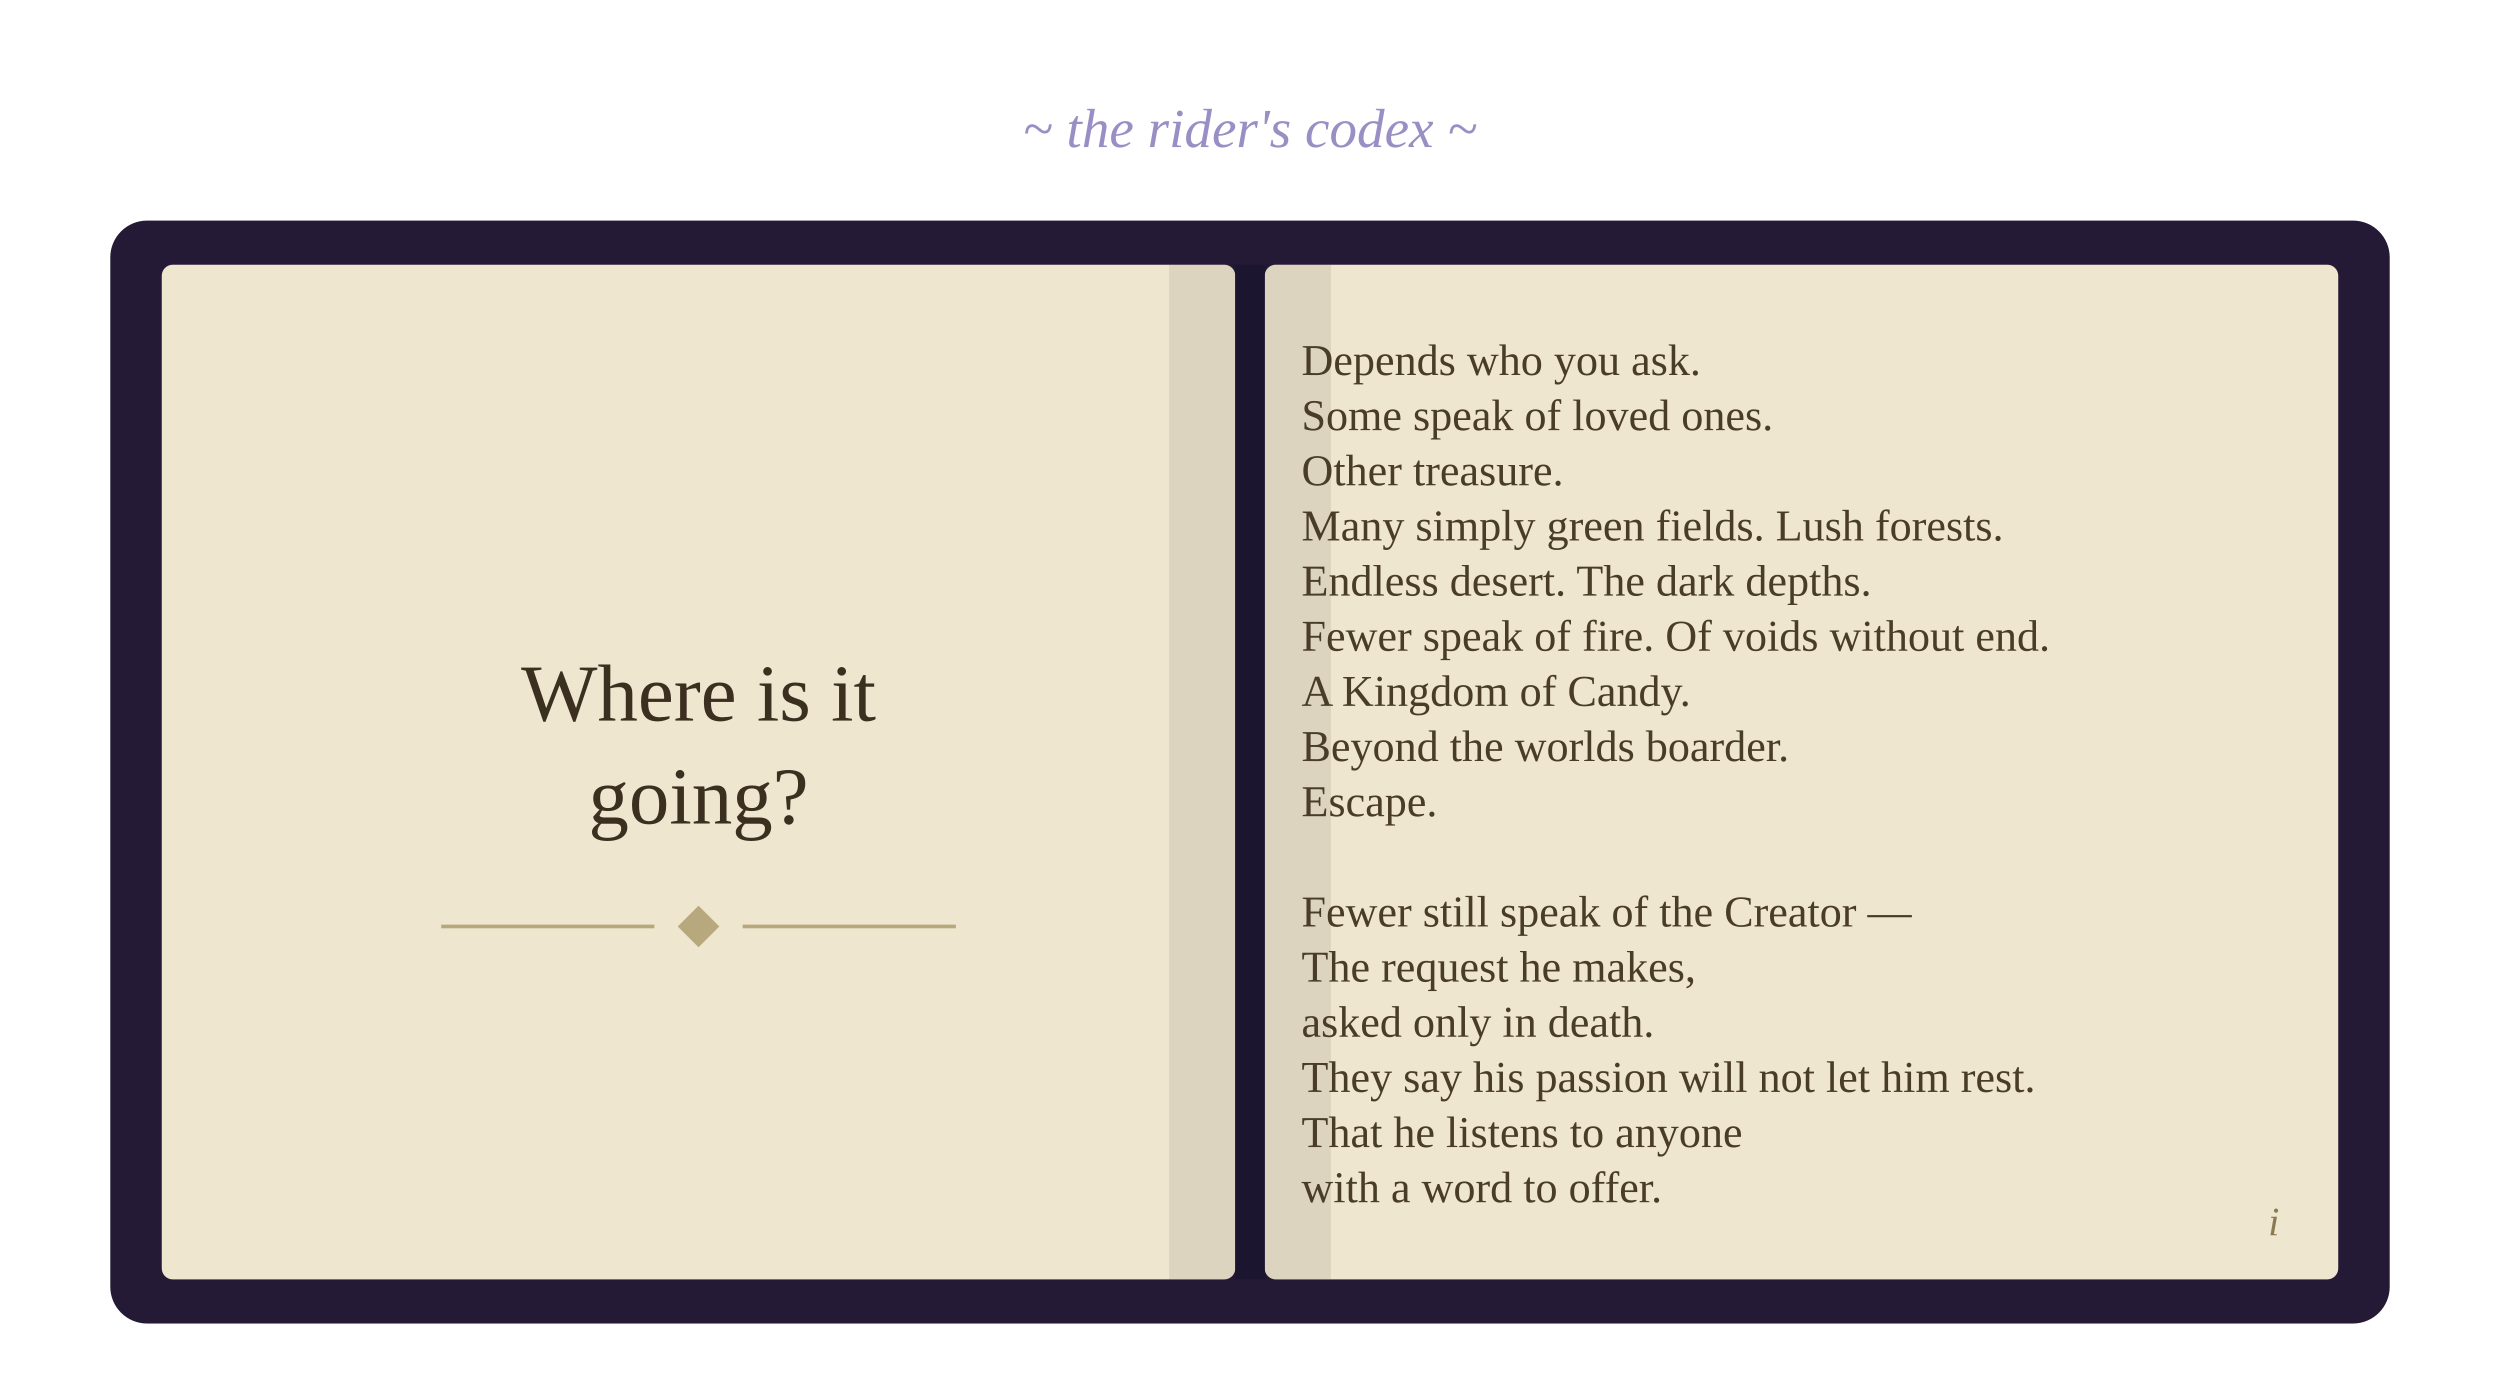
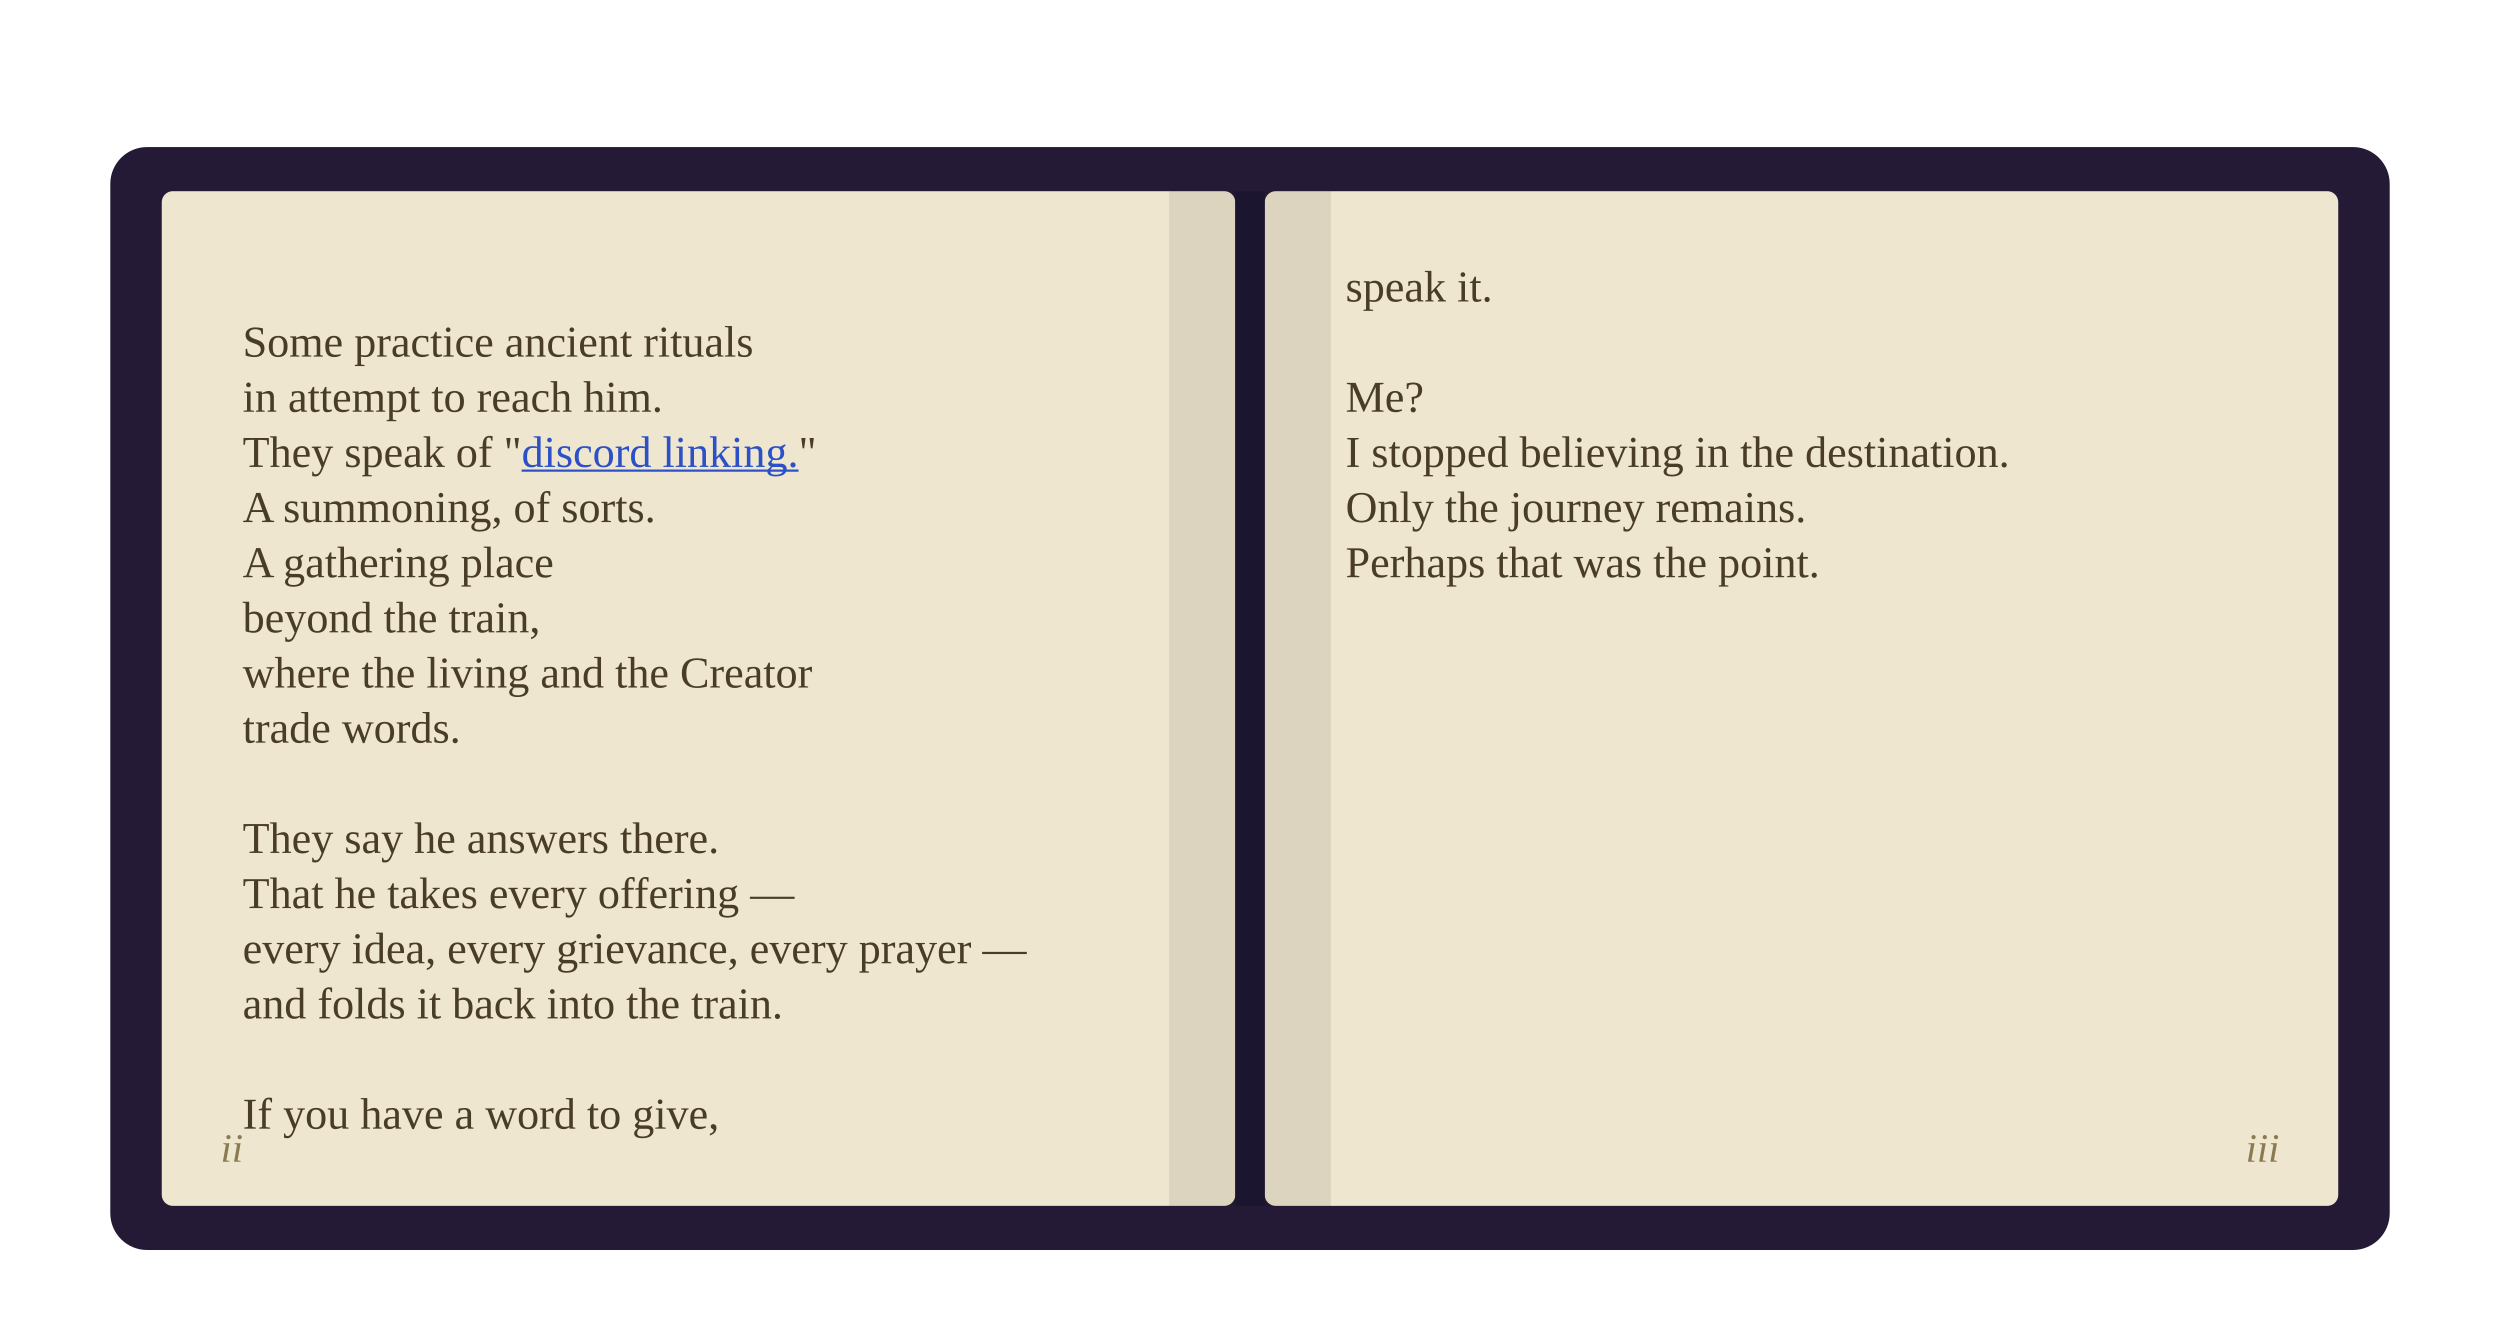
- <svg xmlns="http://www.w3.org/2000/svg" width="100%" viewBox="0 0 680 380" role="img">
-   <text x="340" y="40" text-anchor="middle" font-family="Georgia, 'Times New Roman', serif" font-size="15" font-style="italic" fill="#9a8fc4">~ the rider's codex ~</text>
-   <rect x="30" y="60" width="620" height="300" rx="10" fill="#241a36" />
-   <rect x="44" y="72" width="292" height="276" rx="3" fill="#efe6cf" />
-   <rect x="344" y="72" width="292" height="276" rx="3" fill="#efe6cf" />
-   <rect x="336" y="72" width="8" height="276" fill="#1c1530" />
-   <rect x="318" y="72" width="18" height="276" fill="#000000" opacity="0.08" />
-   <rect x="344" y="72" width="18" height="276" fill="#000000" opacity="0.08" />
-   <text x="190" y="196" text-anchor="middle" font-family="Georgia, 'Times New Roman', serif" font-size="22" font-weight="500" fill="#3b3020">Where is it</text>
-   <text x="190" y="224" text-anchor="middle" font-family="Georgia, 'Times New Roman', serif" font-size="22" font-weight="500" fill="#3b3020">going?</text>
-   <line x1="120" y1="252" x2="178" y2="252" stroke="#b8a87e" stroke-width="1" />
-   <rect x="186" y="248" width="8" height="8" fill="#b8a87e" transform="rotate(45 190 252)" />
-   <line x1="202" y1="252" x2="260" y2="252" stroke="#b8a87e" stroke-width="1" />
-   <text x="354" y="102" font-family="Georgia, 'Times New Roman', serif" font-size="12" fill="#4a3d28">Depends who you ask.</text>
-   <text x="354" y="117" font-family="Georgia, 'Times New Roman', serif" font-size="12" fill="#4a3d28">Some speak of loved ones.</text>
-   <text x="354" y="132" font-family="Georgia, 'Times New Roman', serif" font-size="12" fill="#4a3d28">Other treasure.</text>
-   <text x="354" y="147" font-family="Georgia, 'Times New Roman', serif" font-size="12" fill="#4a3d28">Many simply green fields. Lush forests.</text>
-   <text x="354" y="162" font-family="Georgia, 'Times New Roman', serif" font-size="12" fill="#4a3d28">Endless desert. The dark depths.</text>
-   <text x="354" y="177" font-family="Georgia, 'Times New Roman', serif" font-size="12" fill="#4a3d28">Fewer speak of fire. Of voids without end.</text>
-   <text x="354" y="192" font-family="Georgia, 'Times New Roman', serif" font-size="12" fill="#4a3d28">A Kingdom of Candy.</text>
-   <text x="354" y="207" font-family="Georgia, 'Times New Roman', serif" font-size="12" fill="#4a3d28">Beyond the worlds boarder.</text>
-   <text x="354" y="222" font-family="Georgia, 'Times New Roman', serif" font-size="12" fill="#4a3d28">Escape.</text>
-   <text x="354" y="252" font-family="Georgia, 'Times New Roman', serif" font-size="12" fill="#4a3d28">Fewer still speak of the Creator —</text>
-   <text x="354" y="267" font-family="Georgia, 'Times New Roman', serif" font-size="12" fill="#4a3d28">The request he makes,</text>
-   <text x="354" y="282" font-family="Georgia, 'Times New Roman', serif" font-size="12" fill="#4a3d28">asked only in death.</text>
-   <text x="354" y="297" font-family="Georgia, 'Times New Roman', serif" font-size="12" fill="#4a3d28">They say his passion will not let him rest.</text>
-   <text x="354" y="312" font-family="Georgia, 'Times New Roman', serif" font-size="12" fill="#4a3d28">That he listens to anyone</text>
-   <text x="354" y="327" font-family="Georgia, 'Times New Roman', serif" font-size="12" fill="#4a3d28">with a word to offer.</text>
-   <text x="620" y="336" text-anchor="end" font-family="Georgia, 'Times New Roman', serif" font-size="11" font-style="italic" fill="#8a7a52">i</text>
+ <svg xmlns="http://www.w3.org/2000/svg" width="100%" viewBox="0 0 680 360" role="img">
+   <rect x="30" y="40" width="620" height="300" rx="10" fill="#241a36" />
+   <rect x="44" y="52" width="292" height="276" rx="3" fill="#efe6cf" />
+   <rect x="344" y="52" width="292" height="276" rx="3" fill="#efe6cf" />
+   <rect x="336" y="52" width="8" height="276" fill="#1c1530" />
+   <rect x="318" y="52" width="18" height="276" fill="#000000" opacity="0.08" />
+   <rect x="344" y="52" width="18" height="276" fill="#000000" opacity="0.08" />
+   <text x="66" y="97" font-family="Georgia, 'Times New Roman', serif" font-size="12" fill="#4a3d28">Some practice ancient rituals</text>
+   <text x="66" y="112" font-family="Georgia, 'Times New Roman', serif" font-size="12" fill="#4a3d28">in attempt to reach him.</text>
+   <text x="66" y="127" font-family="Georgia, 'Times New Roman', serif" font-size="12" fill="#4a3d28">They speak of "<tspan fill="#2b50c8" text-decoration="underline">discord linking.</tspan>"</text>
+   <text x="66" y="142" font-family="Georgia, 'Times New Roman', serif" font-size="12" fill="#4a3d28">A summoning, of sorts.</text>
+   <text x="66" y="157" font-family="Georgia, 'Times New Roman', serif" font-size="12" fill="#4a3d28">A gathering place</text>
+   <text x="66" y="172" font-family="Georgia, 'Times New Roman', serif" font-size="12" fill="#4a3d28">beyond the train,</text>
+   <text x="66" y="187" font-family="Georgia, 'Times New Roman', serif" font-size="12" fill="#4a3d28">where the living and the Creator</text>
+   <text x="66" y="202" font-family="Georgia, 'Times New Roman', serif" font-size="12" fill="#4a3d28">trade words.</text>
+   <text x="66" y="232" font-family="Georgia, 'Times New Roman', serif" font-size="12" fill="#4a3d28">They say he answers there.</text>
+   <text x="66" y="247" font-family="Georgia, 'Times New Roman', serif" font-size="12" fill="#4a3d28">That he takes every offering —</text>
+   <text x="66" y="262" font-family="Georgia, 'Times New Roman', serif" font-size="12" fill="#4a3d28">every idea, every grievance, every prayer —</text>
+   <text x="66" y="277" font-family="Georgia, 'Times New Roman', serif" font-size="12" fill="#4a3d28">and folds it back into the train.</text>
+   <text x="66" y="307" font-family="Georgia, 'Times New Roman', serif" font-size="12" fill="#4a3d28">If you have a word to give,</text>
+   <text x="366" y="82" font-family="Georgia, 'Times New Roman', serif" font-size="12" fill="#4a3d28">speak it.</text>
+   <text x="366" y="112" font-family="Georgia, 'Times New Roman', serif" font-size="12" fill="#4a3d28">Me?</text>
+   <text x="366" y="127" font-family="Georgia, 'Times New Roman', serif" font-size="12" fill="#4a3d28">I stopped believing in the destination.</text>
+   <text x="366" y="142" font-family="Georgia, 'Times New Roman', serif" font-size="12" fill="#4a3d28">Only the journey remains.</text>
+   <text x="366" y="157" font-family="Georgia, 'Times New Roman', serif" font-size="12" fill="#4a3d28">Perhaps that was the point.</text>
+   <text x="60" y="316" font-family="Georgia, 'Times New Roman', serif" font-size="11" font-style="italic" fill="#8a7a52">ii</text>
+   <text x="620" y="316" text-anchor="end" font-family="Georgia, 'Times New Roman', serif" font-size="11" font-style="italic" fill="#8a7a52">iii</text>
</svg>
